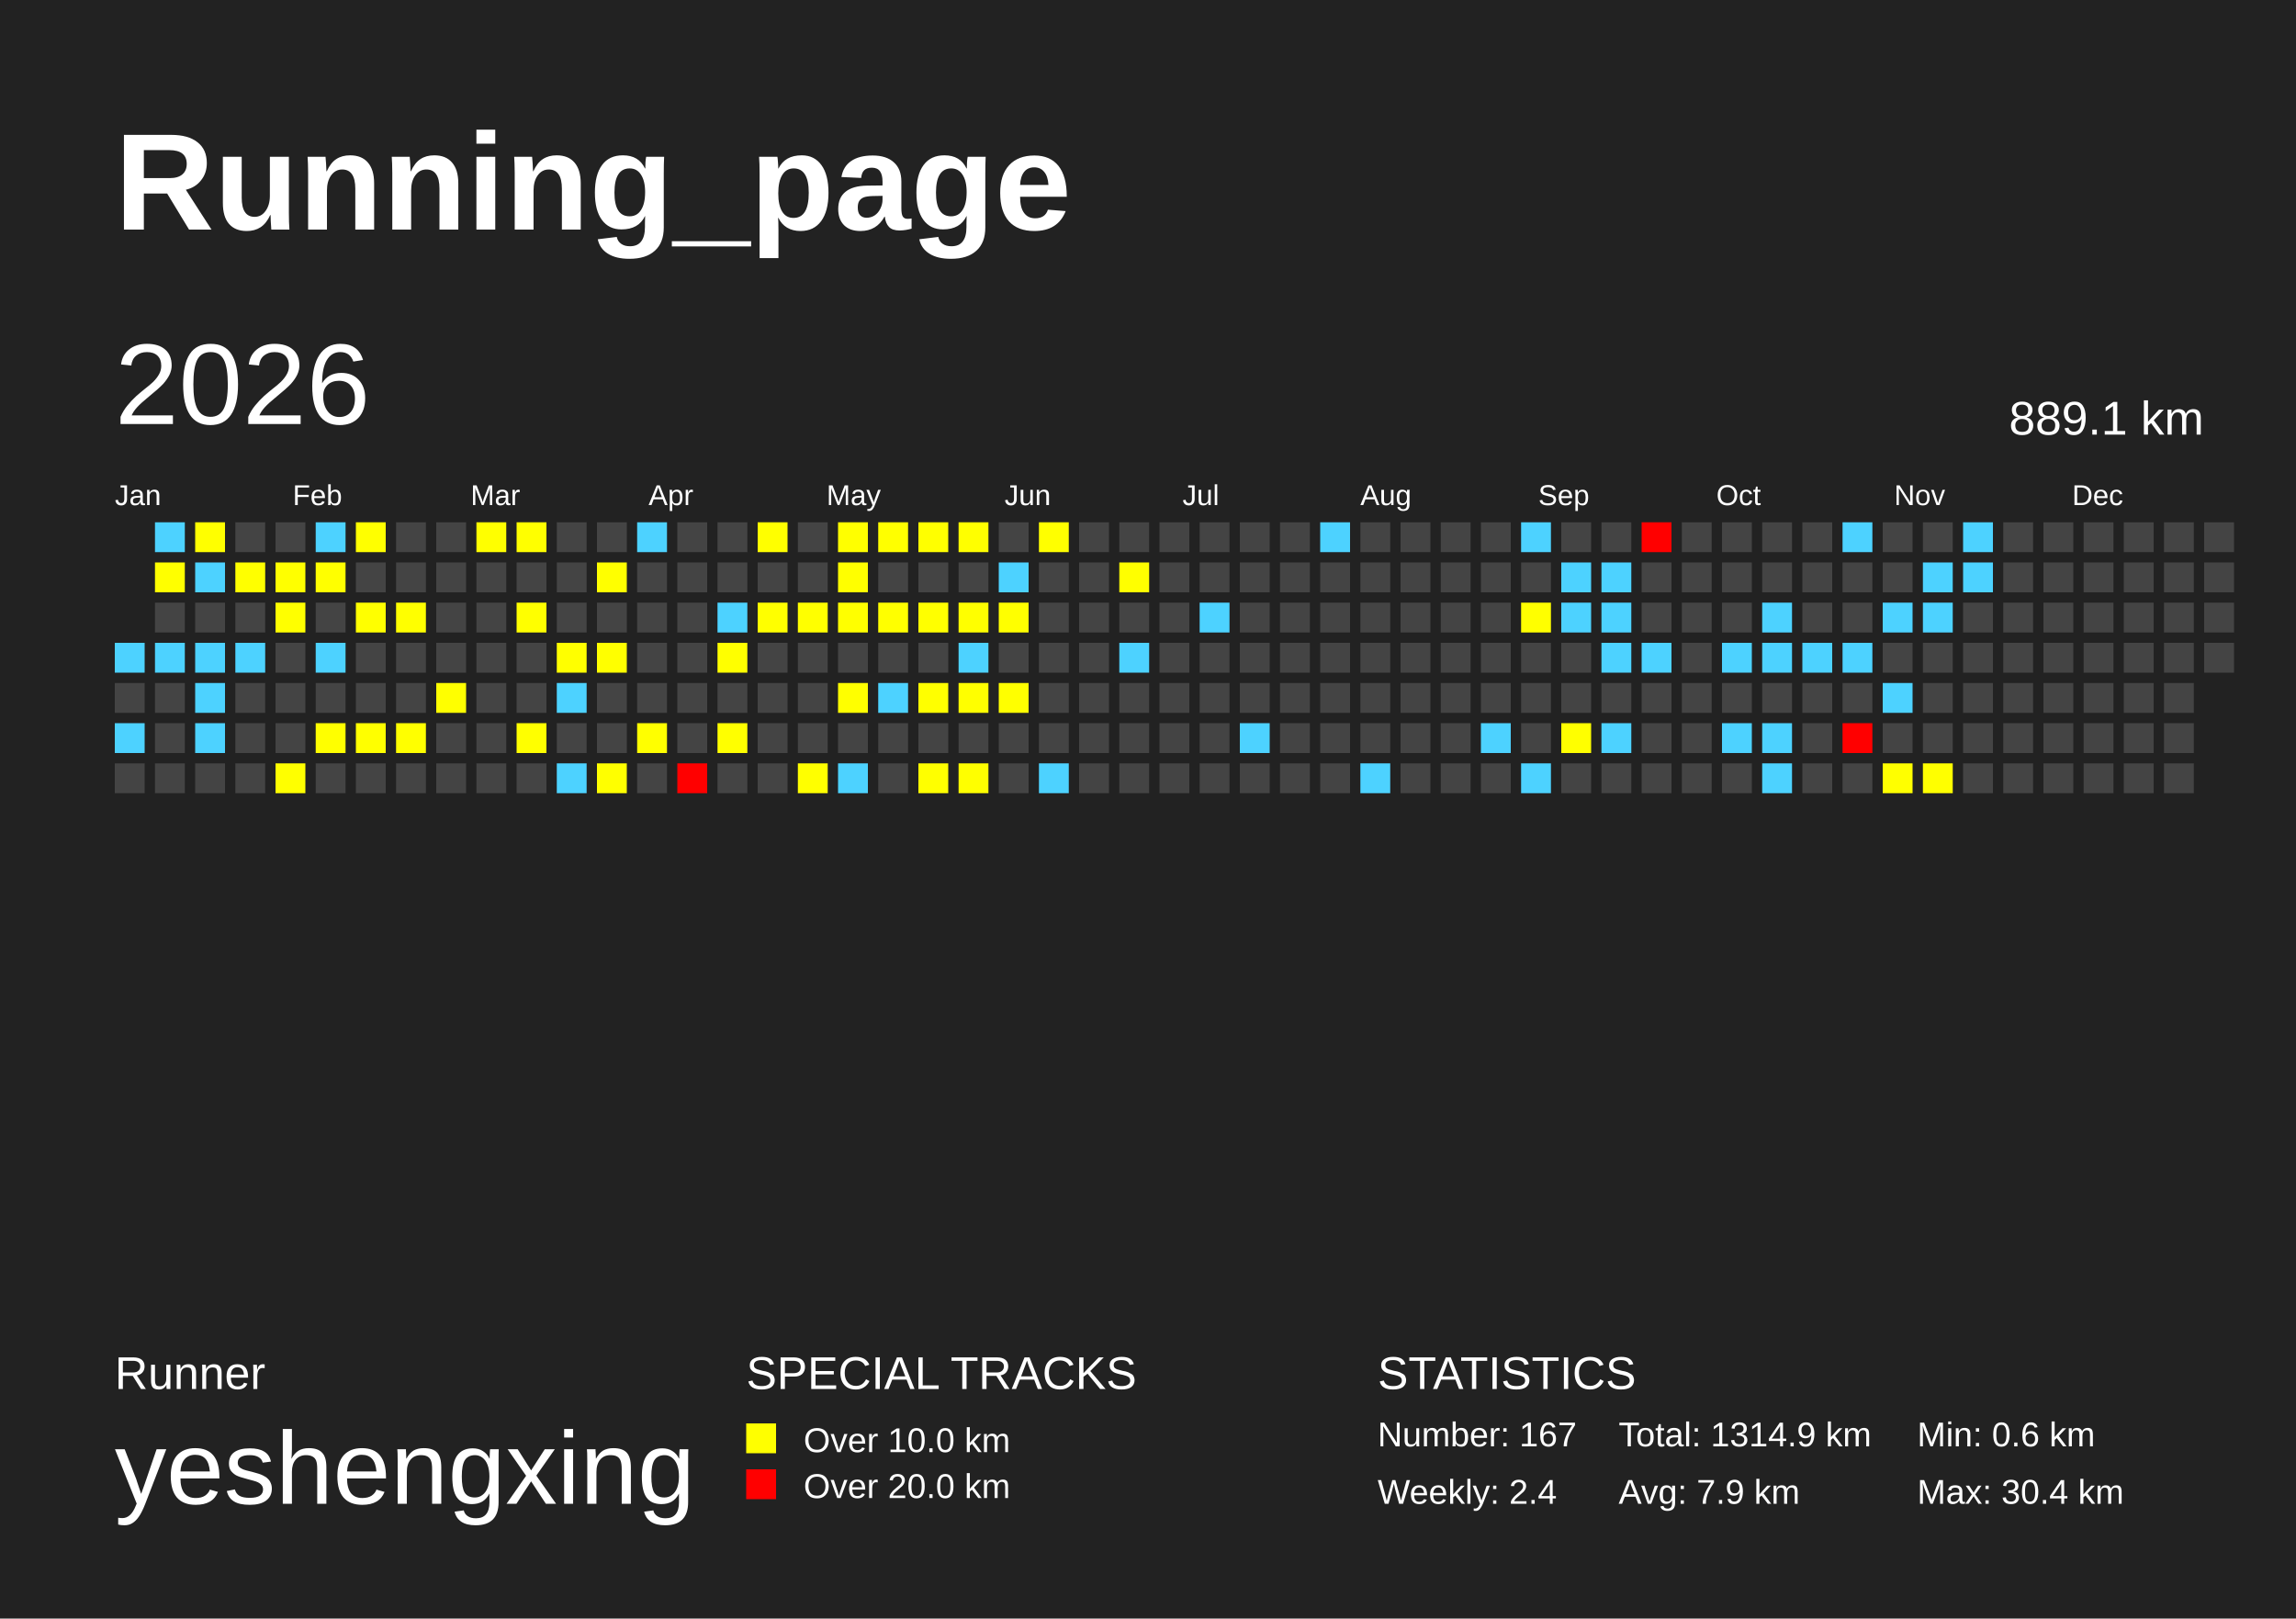
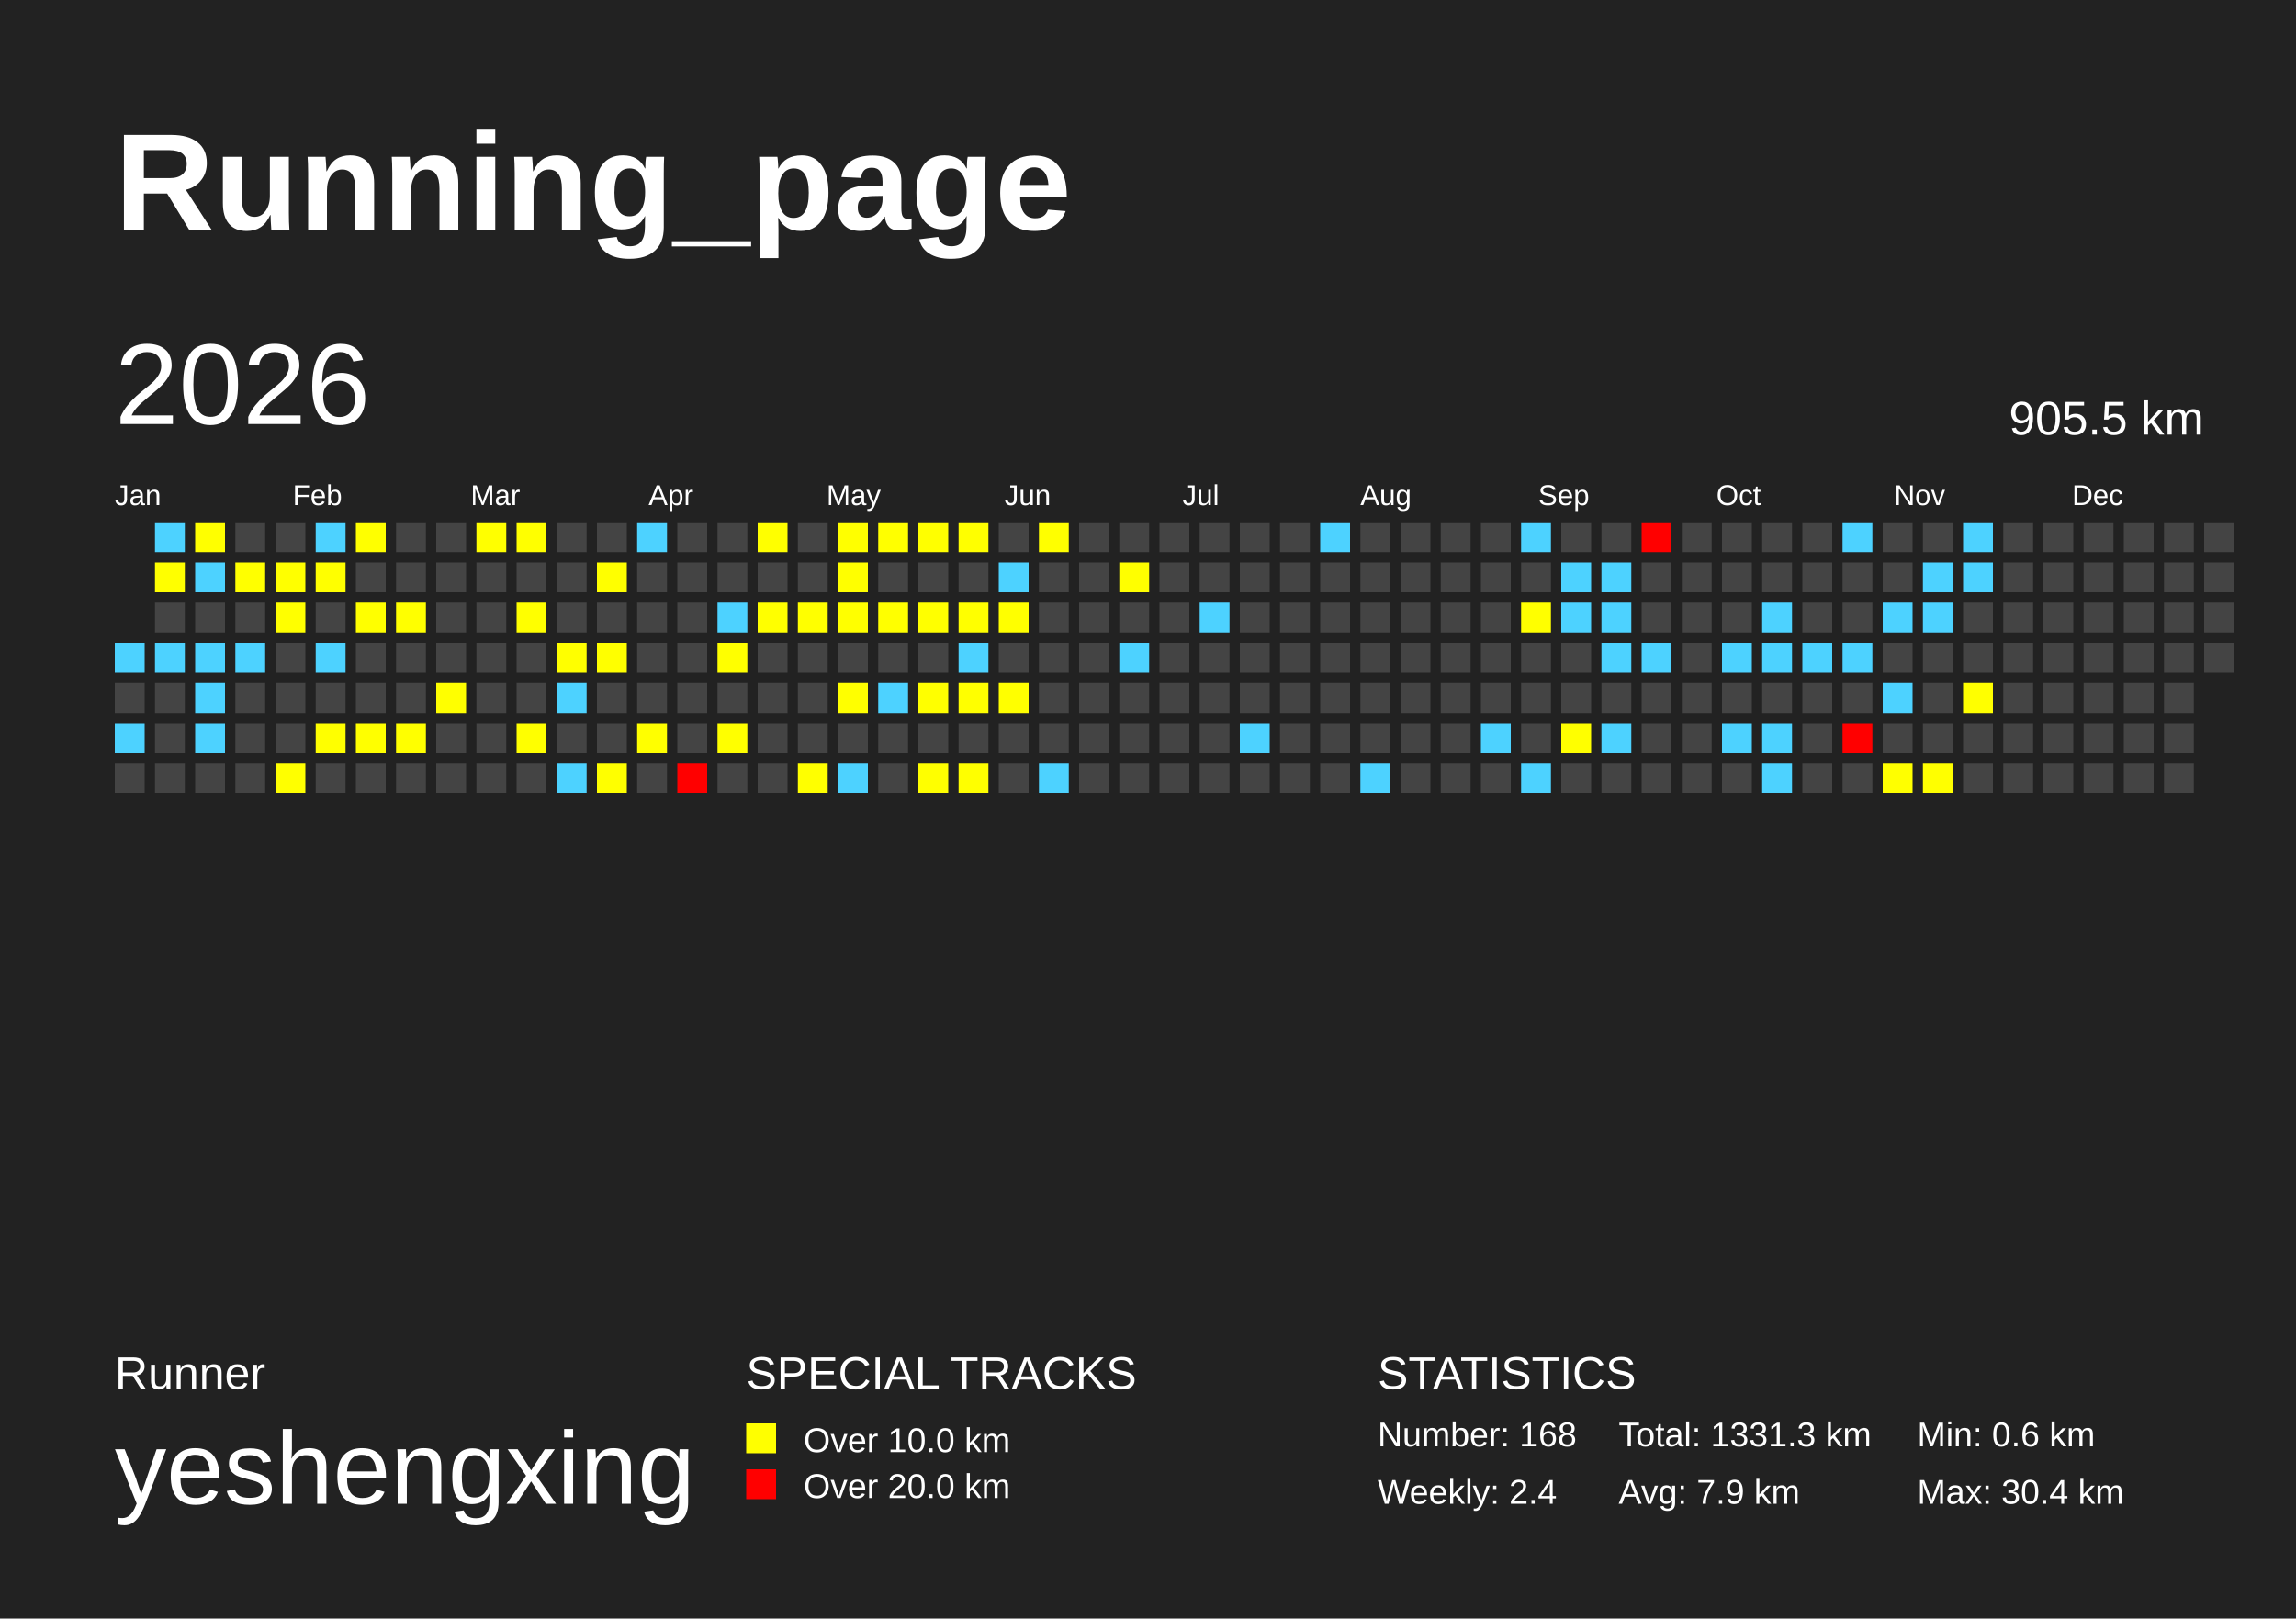
<svg xmlns="http://www.w3.org/2000/svg" baseProfile="full" height="141mm" version="1.1" viewBox="0,0,200,141" width="200mm">
  <defs />
  <rect fill="#222222" height="141" width="200" x="0" y="0" />
  <text fill="#FFFFFF" style="font-size:12px; font-family:Arial; font-weight:bold;" x="10" y="20">Running_page</text>
  <text fill="#FFFFFF" style="font-size:4px; font-family:Arial" x="10" y="121">Runner</text>
  <text fill="#FFFFFF" style="font-size:9px; font-family:Arial" x="10" y="131">yeshengxing</text>
  <text fill="#FFFFFF" style="font-size:4px; font-family:Arial" x="65" y="121">SPECIAL TRACKS</text>
  <rect fill="yellow" height="2.6" width="2.6" x="65" y="124" />
  <text fill="#FFFFFF" style="font-size:3px; font-family:Arial" x="70" y="126.5">Over 10.0 km</text>
  <rect fill="red" height="2.6" width="2.6" x="65" y="128" />
  <text fill="#FFFFFF" style="font-size:3px; font-family:Arial" x="70" y="130.5">Over 20.0 km</text>
  <text fill="#FFFFFF" style="font-size:4px; font-family:Arial" x="120" y="121">STATISTICS</text>
-   <text fill="#FFFFFF" style="font-size:3px; font-family:Arial" x="120" y="126">Number: 167</text>
+   <text fill="#FFFFFF" style="font-size:3px; font-family:Arial" x="120" y="126">Number: 168</text>
  <text fill="#FFFFFF" style="font-size:3px; font-family:Arial" x="120" y="131">Weekly: 2.4</text>
-   <text fill="#FFFFFF" style="font-size:3px; font-family:Arial" x="141" y="126">Total: 1314.9 km</text>
+   <text fill="#FFFFFF" style="font-size:3px; font-family:Arial" x="141" y="126">Total: 1331.3 km</text>
  <text fill="#FFFFFF" style="font-size:3px; font-family:Arial" x="141" y="131">Avg: 7.9 km</text>
  <text fill="#FFFFFF" style="font-size:3px; font-family:Arial" x="167" y="126">Min: 0.6 km</text>
  <text fill="#FFFFFF" style="font-size:3px; font-family:Arial" x="167" y="131">Max: 30.4 km</text>
  <text dominant-baseline="hanging" fill="#FFFFFF" style="font-size:10.0px; font-family:Arial;" x="10" y="30">2026</text>
-   <text dominant-baseline="hanging" fill="#FFFFFF" style="font-size:4.125px; font-family:Arial;" x="175" y="35">889.1 km</text>
+   <text dominant-baseline="hanging" fill="#FFFFFF" style="font-size:4.125px; font-family:Arial;" x="175" y="35">905.5 km</text>
  <text fill="#FFFFFF" style="font-size:2.5px; font-family:Arial" x="10.0" y="44">Jan</text>
  <text fill="#FFFFFF" style="font-size:2.5px; font-family:Arial" x="25.5" y="44">Feb</text>
  <text fill="#FFFFFF" style="font-size:2.5px; font-family:Arial" x="41.0" y="44">Mar</text>
  <text fill="#FFFFFF" style="font-size:2.5px; font-family:Arial" x="56.5" y="44">Apr</text>
  <text fill="#FFFFFF" style="font-size:2.5px; font-family:Arial" x="72.0" y="44">May</text>
  <text fill="#FFFFFF" style="font-size:2.5px; font-family:Arial" x="87.5" y="44">Jun</text>
  <text fill="#FFFFFF" style="font-size:2.5px; font-family:Arial" x="103.0" y="44">Jul</text>
  <text fill="#FFFFFF" style="font-size:2.5px; font-family:Arial" x="118.5" y="44">Aug</text>
  <text fill="#FFFFFF" style="font-size:2.5px; font-family:Arial" x="134.0" y="44">Sep</text>
  <text fill="#FFFFFF" style="font-size:2.5px; font-family:Arial" x="149.5" y="44">Oct</text>
  <text fill="#FFFFFF" style="font-size:2.5px; font-family:Arial" x="165.0" y="44">Nov</text>
  <text fill="#FFFFFF" style="font-size:2.5px; font-family:Arial" x="180.5" y="44">Dec</text>
  <rect fill="#4dd2ff" height="2.6" width="2.6" x="10.0" y="56.0" />
  <rect fill="#444444" height="2.6" width="2.6" x="10.0" y="59.5" />
  <rect fill="#4dd2ff" height="2.6" width="2.6" x="10.0" y="63.0" />
  <rect fill="#444444" height="2.6" width="2.6" x="10.0" y="66.5" />
  <rect fill="#4dd2ff" height="2.6" width="2.6" x="13.5" y="45.5" />
  <rect fill="yellow" height="2.6" width="2.6" x="13.5" y="49.0" />
  <rect fill="#444444" height="2.6" width="2.6" x="13.5" y="52.5" />
  <rect fill="#4dd2ff" height="2.6" width="2.6" x="13.5" y="56.0" />
  <rect fill="#444444" height="2.6" width="2.6" x="13.5" y="59.5" />
  <rect fill="#444444" height="2.6" width="2.6" x="13.5" y="63.0" />
  <rect fill="#444444" height="2.6" width="2.6" x="13.5" y="66.5" />
  <rect fill="yellow" height="2.6" width="2.6" x="17.0" y="45.5" />
  <rect fill="#4dd2ff" height="2.6" width="2.6" x="17.0" y="49.0" />
  <rect fill="#444444" height="2.6" width="2.6" x="17.0" y="52.5" />
  <rect fill="#4dd2ff" height="2.6" width="2.6" x="17.0" y="56.0" />
  <rect fill="#4dd2ff" height="2.6" width="2.6" x="17.0" y="59.5" />
  <rect fill="#4dd2ff" height="2.6" width="2.6" x="17.0" y="63.0" />
  <rect fill="#444444" height="2.6" width="2.6" x="17.0" y="66.5" />
  <rect fill="#444444" height="2.6" width="2.6" x="20.5" y="45.5" />
  <rect fill="yellow" height="2.6" width="2.6" x="20.5" y="49.0" />
  <rect fill="#444444" height="2.6" width="2.6" x="20.5" y="52.5" />
  <rect fill="#4dd2ff" height="2.6" width="2.6" x="20.5" y="56.0" />
  <rect fill="#444444" height="2.6" width="2.6" x="20.5" y="59.5" />
  <rect fill="#444444" height="2.6" width="2.6" x="20.5" y="63.0" />
  <rect fill="#444444" height="2.6" width="2.6" x="20.5" y="66.5" />
  <rect fill="#444444" height="2.6" width="2.6" x="24.0" y="45.5" />
  <rect fill="yellow" height="2.6" width="2.6" x="24.0" y="49.0" />
  <rect fill="yellow" height="2.6" width="2.6" x="24.0" y="52.5" />
  <rect fill="#444444" height="2.6" width="2.6" x="24.0" y="56.0" />
  <rect fill="#444444" height="2.6" width="2.6" x="24.0" y="59.5" />
  <rect fill="#444444" height="2.6" width="2.6" x="24.0" y="63.0" />
  <rect fill="yellow" height="2.6" width="2.6" x="24.0" y="66.5" />
  <rect fill="#4dd2ff" height="2.6" width="2.6" x="27.5" y="45.5" />
  <rect fill="yellow" height="2.6" width="2.6" x="27.5" y="49.0" />
  <rect fill="#444444" height="2.6" width="2.6" x="27.5" y="52.5" />
  <rect fill="#4dd2ff" height="2.6" width="2.6" x="27.5" y="56.0" />
  <rect fill="#444444" height="2.6" width="2.6" x="27.5" y="59.5" />
  <rect fill="yellow" height="2.6" width="2.6" x="27.5" y="63.0" />
  <rect fill="#444444" height="2.6" width="2.6" x="27.5" y="66.5" />
  <rect fill="yellow" height="2.6" width="2.6" x="31.0" y="45.5" />
  <rect fill="#444444" height="2.6" width="2.6" x="31.0" y="49.0" />
  <rect fill="yellow" height="2.6" width="2.6" x="31.0" y="52.5" />
  <rect fill="#444444" height="2.6" width="2.6" x="31.0" y="56.0" />
  <rect fill="#444444" height="2.6" width="2.6" x="31.0" y="59.5" />
  <rect fill="yellow" height="2.6" width="2.6" x="31.0" y="63.0" />
  <rect fill="#444444" height="2.6" width="2.6" x="31.0" y="66.5" />
  <rect fill="#444444" height="2.6" width="2.6" x="34.5" y="45.5" />
  <rect fill="#444444" height="2.6" width="2.6" x="34.5" y="49.0" />
  <rect fill="yellow" height="2.6" width="2.6" x="34.5" y="52.5" />
  <rect fill="#444444" height="2.6" width="2.6" x="34.5" y="56.0" />
  <rect fill="#444444" height="2.6" width="2.6" x="34.5" y="59.5" />
  <rect fill="yellow" height="2.6" width="2.6" x="34.5" y="63.0" />
  <rect fill="#444444" height="2.6" width="2.6" x="34.5" y="66.5" />
  <rect fill="#444444" height="2.6" width="2.6" x="38.0" y="45.5" />
  <rect fill="#444444" height="2.6" width="2.6" x="38.0" y="49.0" />
  <rect fill="#444444" height="2.6" width="2.6" x="38.0" y="52.5" />
  <rect fill="#444444" height="2.6" width="2.6" x="38.0" y="56.0" />
  <rect fill="yellow" height="2.6" width="2.6" x="38.0" y="59.5" />
  <rect fill="#444444" height="2.6" width="2.6" x="38.0" y="63.0" />
  <rect fill="#444444" height="2.6" width="2.6" x="38.0" y="66.5" />
  <rect fill="yellow" height="2.6" width="2.6" x="41.5" y="45.5" />
  <rect fill="#444444" height="2.6" width="2.6" x="41.5" y="49.0" />
  <rect fill="#444444" height="2.6" width="2.6" x="41.5" y="52.5" />
  <rect fill="#444444" height="2.6" width="2.6" x="41.5" y="56.0" />
  <rect fill="#444444" height="2.6" width="2.6" x="41.5" y="59.5" />
  <rect fill="#444444" height="2.6" width="2.6" x="41.5" y="63.0" />
  <rect fill="#444444" height="2.6" width="2.6" x="41.5" y="66.5" />
  <rect fill="yellow" height="2.6" width="2.6" x="45.0" y="45.5" />
  <rect fill="#444444" height="2.6" width="2.6" x="45.0" y="49.0" />
  <rect fill="yellow" height="2.6" width="2.6" x="45.0" y="52.5" />
  <rect fill="#444444" height="2.6" width="2.6" x="45.0" y="56.0" />
  <rect fill="#444444" height="2.6" width="2.6" x="45.0" y="59.5" />
  <rect fill="yellow" height="2.6" width="2.6" x="45.0" y="63.0" />
  <rect fill="#444444" height="2.6" width="2.6" x="45.0" y="66.5" />
  <rect fill="#444444" height="2.6" width="2.6" x="48.5" y="45.5" />
  <rect fill="#444444" height="2.6" width="2.6" x="48.5" y="49.0" />
  <rect fill="#444444" height="2.6" width="2.6" x="48.5" y="52.5" />
  <rect fill="yellow" height="2.6" width="2.6" x="48.5" y="56.0" />
  <rect fill="#4dd2ff" height="2.6" width="2.6" x="48.5" y="59.5" />
  <rect fill="#444444" height="2.6" width="2.6" x="48.5" y="63.0" />
  <rect fill="#4dd2ff" height="2.6" width="2.6" x="48.5" y="66.5" />
  <rect fill="#444444" height="2.6" width="2.6" x="52.0" y="45.5" />
  <rect fill="yellow" height="2.6" width="2.6" x="52.0" y="49.0" />
  <rect fill="#444444" height="2.6" width="2.6" x="52.0" y="52.5" />
  <rect fill="yellow" height="2.6" width="2.6" x="52.0" y="56.0" />
  <rect fill="#444444" height="2.6" width="2.6" x="52.0" y="59.5" />
  <rect fill="#444444" height="2.6" width="2.6" x="52.0" y="63.0" />
  <rect fill="yellow" height="2.6" width="2.6" x="52.0" y="66.5" />
  <rect fill="#4dd2ff" height="2.6" width="2.6" x="55.5" y="45.5" />
  <rect fill="#444444" height="2.6" width="2.6" x="55.5" y="49.0" />
  <rect fill="#444444" height="2.6" width="2.6" x="55.5" y="52.5" />
  <rect fill="#444444" height="2.6" width="2.6" x="55.5" y="56.0" />
  <rect fill="#444444" height="2.6" width="2.6" x="55.5" y="59.5" />
  <rect fill="yellow" height="2.6" width="2.6" x="55.5" y="63.0" />
  <rect fill="#444444" height="2.6" width="2.6" x="55.5" y="66.5" />
  <rect fill="#444444" height="2.6" width="2.6" x="59.0" y="45.5" />
  <rect fill="#444444" height="2.6" width="2.6" x="59.0" y="49.0" />
  <rect fill="#444444" height="2.6" width="2.6" x="59.0" y="52.5" />
  <rect fill="#444444" height="2.6" width="2.6" x="59.0" y="56.0" />
  <rect fill="#444444" height="2.6" width="2.6" x="59.0" y="59.5" />
  <rect fill="#444444" height="2.6" width="2.6" x="59.0" y="63.0" />
  <rect fill="red" height="2.6" width="2.6" x="59.0" y="66.5" />
  <rect fill="#444444" height="2.6" width="2.6" x="62.5" y="45.5" />
  <rect fill="#444444" height="2.6" width="2.6" x="62.5" y="49.0" />
  <rect fill="#4dd2ff" height="2.6" width="2.6" x="62.5" y="52.5" />
  <rect fill="yellow" height="2.6" width="2.6" x="62.5" y="56.0" />
  <rect fill="#444444" height="2.6" width="2.6" x="62.5" y="59.5" />
  <rect fill="yellow" height="2.6" width="2.6" x="62.5" y="63.0" />
  <rect fill="#444444" height="2.6" width="2.6" x="62.5" y="66.5" />
  <rect fill="yellow" height="2.6" width="2.6" x="66.0" y="45.5" />
  <rect fill="#444444" height="2.6" width="2.6" x="66.0" y="49.0" />
  <rect fill="yellow" height="2.6" width="2.6" x="66.0" y="52.5" />
  <rect fill="#444444" height="2.6" width="2.6" x="66.0" y="56.0" />
  <rect fill="#444444" height="2.6" width="2.6" x="66.0" y="59.5" />
  <rect fill="#444444" height="2.6" width="2.6" x="66.0" y="63.0" />
  <rect fill="#444444" height="2.6" width="2.6" x="66.0" y="66.5" />
  <rect fill="#444444" height="2.6" width="2.6" x="69.5" y="45.5" />
  <rect fill="#444444" height="2.6" width="2.6" x="69.5" y="49.0" />
  <rect fill="yellow" height="2.6" width="2.6" x="69.5" y="52.5" />
  <rect fill="#444444" height="2.6" width="2.6" x="69.5" y="56.0" />
  <rect fill="#444444" height="2.6" width="2.6" x="69.5" y="59.5" />
  <rect fill="#444444" height="2.6" width="2.6" x="69.5" y="63.0" />
  <rect fill="yellow" height="2.6" width="2.6" x="69.5" y="66.5" />
  <rect fill="yellow" height="2.6" width="2.6" x="73.0" y="45.5" />
  <rect fill="yellow" height="2.6" width="2.6" x="73.0" y="49.0" />
  <rect fill="yellow" height="2.6" width="2.6" x="73.0" y="52.5" />
  <rect fill="#444444" height="2.6" width="2.6" x="73.0" y="56.0" />
  <rect fill="yellow" height="2.6" width="2.6" x="73.0" y="59.5" />
  <rect fill="#444444" height="2.6" width="2.6" x="73.0" y="63.0" />
  <rect fill="#4dd2ff" height="2.6" width="2.6" x="73.0" y="66.5" />
  <rect fill="yellow" height="2.6" width="2.6" x="76.5" y="45.5" />
  <rect fill="#444444" height="2.6" width="2.6" x="76.5" y="49.0" />
  <rect fill="yellow" height="2.6" width="2.6" x="76.5" y="52.5" />
  <rect fill="#444444" height="2.6" width="2.6" x="76.5" y="56.0" />
  <rect fill="#4dd2ff" height="2.6" width="2.6" x="76.5" y="59.5" />
  <rect fill="#444444" height="2.6" width="2.6" x="76.5" y="63.0" />
  <rect fill="#444444" height="2.6" width="2.6" x="76.5" y="66.5" />
  <rect fill="yellow" height="2.6" width="2.6" x="80.0" y="45.5" />
  <rect fill="#444444" height="2.6" width="2.6" x="80.0" y="49.0" />
  <rect fill="yellow" height="2.6" width="2.6" x="80.0" y="52.5" />
  <rect fill="#444444" height="2.6" width="2.6" x="80.0" y="56.0" />
  <rect fill="yellow" height="2.6" width="2.6" x="80.0" y="59.5" />
  <rect fill="#444444" height="2.6" width="2.6" x="80.0" y="63.0" />
  <rect fill="yellow" height="2.6" width="2.6" x="80.0" y="66.5" />
  <rect fill="yellow" height="2.6" width="2.6" x="83.5" y="45.5" />
  <rect fill="#444444" height="2.6" width="2.6" x="83.5" y="49.0" />
  <rect fill="yellow" height="2.6" width="2.6" x="83.5" y="52.5" />
  <rect fill="#4dd2ff" height="2.6" width="2.6" x="83.5" y="56.0" />
  <rect fill="yellow" height="2.6" width="2.6" x="83.5" y="59.5" />
  <rect fill="#444444" height="2.6" width="2.6" x="83.5" y="63.0" />
  <rect fill="yellow" height="2.6" width="2.6" x="83.5" y="66.5" />
  <rect fill="#444444" height="2.6" width="2.6" x="87.0" y="45.5" />
  <rect fill="#4dd2ff" height="2.6" width="2.6" x="87.0" y="49.0" />
  <rect fill="yellow" height="2.6" width="2.6" x="87.0" y="52.5" />
  <rect fill="#444444" height="2.6" width="2.6" x="87.0" y="56.0" />
  <rect fill="yellow" height="2.6" width="2.6" x="87.0" y="59.5" />
  <rect fill="#444444" height="2.6" width="2.6" x="87.0" y="63.0" />
  <rect fill="#444444" height="2.6" width="2.6" x="87.0" y="66.5" />
  <rect fill="yellow" height="2.6" width="2.6" x="90.5" y="45.5" />
  <rect fill="#444444" height="2.6" width="2.6" x="90.5" y="49.0" />
  <rect fill="#444444" height="2.6" width="2.6" x="90.5" y="52.5" />
  <rect fill="#444444" height="2.6" width="2.6" x="90.5" y="56.0" />
  <rect fill="#444444" height="2.6" width="2.6" x="90.5" y="59.5" />
  <rect fill="#444444" height="2.6" width="2.6" x="90.5" y="63.0" />
  <rect fill="#4dd2ff" height="2.6" width="2.6" x="90.5" y="66.5" />
  <rect fill="#444444" height="2.6" width="2.6" x="94.0" y="45.5" />
  <rect fill="#444444" height="2.6" width="2.6" x="94.0" y="49.0" />
  <rect fill="#444444" height="2.6" width="2.6" x="94.0" y="52.5" />
  <rect fill="#444444" height="2.6" width="2.6" x="94.0" y="56.0" />
  <rect fill="#444444" height="2.6" width="2.6" x="94.0" y="59.5" />
  <rect fill="#444444" height="2.6" width="2.6" x="94.0" y="63.0" />
  <rect fill="#444444" height="2.6" width="2.6" x="94.0" y="66.5" />
  <rect fill="#444444" height="2.6" width="2.6" x="97.5" y="45.5" />
  <rect fill="yellow" height="2.6" width="2.6" x="97.5" y="49.0" />
  <rect fill="#444444" height="2.6" width="2.6" x="97.5" y="52.5" />
  <rect fill="#4dd2ff" height="2.6" width="2.6" x="97.5" y="56.0" />
  <rect fill="#444444" height="2.6" width="2.6" x="97.5" y="59.5" />
  <rect fill="#444444" height="2.6" width="2.6" x="97.5" y="63.0" />
  <rect fill="#444444" height="2.6" width="2.6" x="97.5" y="66.5" />
  <rect fill="#444444" height="2.6" width="2.6" x="101.0" y="45.5" />
  <rect fill="#444444" height="2.6" width="2.6" x="101.0" y="49.0" />
  <rect fill="#444444" height="2.6" width="2.6" x="101.0" y="52.5" />
  <rect fill="#444444" height="2.6" width="2.6" x="101.0" y="56.0" />
  <rect fill="#444444" height="2.6" width="2.6" x="101.0" y="59.5" />
  <rect fill="#444444" height="2.6" width="2.6" x="101.0" y="63.0" />
  <rect fill="#444444" height="2.6" width="2.6" x="101.0" y="66.5" />
  <rect fill="#444444" height="2.6" width="2.6" x="104.5" y="45.5" />
  <rect fill="#444444" height="2.6" width="2.6" x="104.5" y="49.0" />
  <rect fill="#4dd2ff" height="2.6" width="2.6" x="104.5" y="52.5" />
  <rect fill="#444444" height="2.6" width="2.6" x="104.5" y="56.0" />
  <rect fill="#444444" height="2.6" width="2.6" x="104.5" y="59.5" />
  <rect fill="#444444" height="2.6" width="2.6" x="104.5" y="63.0" />
  <rect fill="#444444" height="2.6" width="2.6" x="104.5" y="66.5" />
  <rect fill="#444444" height="2.6" width="2.6" x="108.0" y="45.5" />
  <rect fill="#444444" height="2.6" width="2.6" x="108.0" y="49.0" />
  <rect fill="#444444" height="2.6" width="2.6" x="108.0" y="52.5" />
  <rect fill="#444444" height="2.6" width="2.6" x="108.0" y="56.0" />
  <rect fill="#444444" height="2.6" width="2.6" x="108.0" y="59.5" />
  <rect fill="#4dd2ff" height="2.6" width="2.6" x="108.0" y="63.0" />
  <rect fill="#444444" height="2.6" width="2.6" x="108.0" y="66.5" />
  <rect fill="#444444" height="2.6" width="2.6" x="111.5" y="45.5" />
  <rect fill="#444444" height="2.6" width="2.6" x="111.5" y="49.0" />
  <rect fill="#444444" height="2.6" width="2.6" x="111.5" y="52.5" />
  <rect fill="#444444" height="2.6" width="2.6" x="111.5" y="56.0" />
  <rect fill="#444444" height="2.6" width="2.6" x="111.5" y="59.5" />
  <rect fill="#444444" height="2.6" width="2.6" x="111.5" y="63.0" />
  <rect fill="#444444" height="2.6" width="2.6" x="111.5" y="66.5" />
  <rect fill="#4dd2ff" height="2.6" width="2.6" x="115.0" y="45.5" />
  <rect fill="#444444" height="2.6" width="2.6" x="115.0" y="49.0" />
  <rect fill="#444444" height="2.6" width="2.6" x="115.0" y="52.5" />
  <rect fill="#444444" height="2.6" width="2.6" x="115.0" y="56.0" />
  <rect fill="#444444" height="2.6" width="2.6" x="115.0" y="59.5" />
  <rect fill="#444444" height="2.6" width="2.6" x="115.0" y="63.0" />
  <rect fill="#444444" height="2.6" width="2.6" x="115.0" y="66.5" />
  <rect fill="#444444" height="2.6" width="2.6" x="118.5" y="45.5" />
  <rect fill="#444444" height="2.6" width="2.6" x="118.5" y="49.0" />
  <rect fill="#444444" height="2.6" width="2.6" x="118.5" y="52.5" />
  <rect fill="#444444" height="2.6" width="2.6" x="118.5" y="56.0" />
  <rect fill="#444444" height="2.6" width="2.6" x="118.5" y="59.5" />
  <rect fill="#444444" height="2.6" width="2.6" x="118.5" y="63.0" />
  <rect fill="#4dd2ff" height="2.6" width="2.6" x="118.5" y="66.5" />
  <rect fill="#444444" height="2.6" width="2.6" x="122.0" y="45.5" />
  <rect fill="#444444" height="2.6" width="2.6" x="122.0" y="49.0" />
  <rect fill="#444444" height="2.6" width="2.6" x="122.0" y="52.5" />
  <rect fill="#444444" height="2.6" width="2.6" x="122.0" y="56.0" />
  <rect fill="#444444" height="2.6" width="2.6" x="122.0" y="59.5" />
  <rect fill="#444444" height="2.6" width="2.6" x="122.0" y="63.0" />
  <rect fill="#444444" height="2.6" width="2.6" x="122.0" y="66.5" />
  <rect fill="#444444" height="2.6" width="2.6" x="125.5" y="45.5" />
  <rect fill="#444444" height="2.6" width="2.6" x="125.5" y="49.0" />
  <rect fill="#444444" height="2.6" width="2.6" x="125.5" y="52.5" />
  <rect fill="#444444" height="2.6" width="2.6" x="125.5" y="56.0" />
  <rect fill="#444444" height="2.6" width="2.6" x="125.5" y="59.5" />
  <rect fill="#444444" height="2.6" width="2.6" x="125.5" y="63.0" />
  <rect fill="#444444" height="2.6" width="2.6" x="125.5" y="66.5" />
  <rect fill="#444444" height="2.6" width="2.6" x="129.0" y="45.5" />
  <rect fill="#444444" height="2.6" width="2.6" x="129.0" y="49.0" />
  <rect fill="#444444" height="2.6" width="2.6" x="129.0" y="52.5" />
  <rect fill="#444444" height="2.6" width="2.6" x="129.0" y="56.0" />
  <rect fill="#444444" height="2.6" width="2.6" x="129.0" y="59.5" />
  <rect fill="#4dd2ff" height="2.6" width="2.6" x="129.0" y="63.0" />
  <rect fill="#444444" height="2.6" width="2.6" x="129.0" y="66.5" />
  <rect fill="#4dd2ff" height="2.6" width="2.6" x="132.5" y="45.5" />
  <rect fill="#444444" height="2.6" width="2.6" x="132.5" y="49.0" />
  <rect fill="yellow" height="2.6" width="2.6" x="132.5" y="52.5" />
  <rect fill="#444444" height="2.6" width="2.6" x="132.5" y="56.0" />
  <rect fill="#444444" height="2.6" width="2.6" x="132.5" y="59.5" />
  <rect fill="#444444" height="2.6" width="2.6" x="132.5" y="63.0" />
  <rect fill="#4dd2ff" height="2.6" width="2.6" x="132.5" y="66.5" />
  <rect fill="#444444" height="2.6" width="2.6" x="136.0" y="45.5" />
  <rect fill="#4dd2ff" height="2.6" width="2.6" x="136.0" y="49.0" />
  <rect fill="#4dd2ff" height="2.6" width="2.6" x="136.0" y="52.5" />
  <rect fill="#444444" height="2.6" width="2.6" x="136.0" y="56.0" />
  <rect fill="#444444" height="2.6" width="2.6" x="136.0" y="59.5" />
  <rect fill="yellow" height="2.6" width="2.6" x="136.0" y="63.0" />
  <rect fill="#444444" height="2.6" width="2.6" x="136.0" y="66.5" />
  <rect fill="#444444" height="2.6" width="2.6" x="139.5" y="45.5" />
  <rect fill="#4dd2ff" height="2.6" width="2.6" x="139.5" y="49.0" />
  <rect fill="#4dd2ff" height="2.6" width="2.6" x="139.5" y="52.5" />
  <rect fill="#4dd2ff" height="2.6" width="2.6" x="139.5" y="56.0" />
  <rect fill="#444444" height="2.6" width="2.6" x="139.5" y="59.5" />
  <rect fill="#4dd2ff" height="2.6" width="2.6" x="139.5" y="63.0" />
  <rect fill="#444444" height="2.6" width="2.6" x="139.5" y="66.5" />
  <rect fill="red" height="2.6" width="2.6" x="143.0" y="45.5" />
  <rect fill="#444444" height="2.6" width="2.6" x="143.0" y="49.0" />
  <rect fill="#444444" height="2.6" width="2.6" x="143.0" y="52.5" />
  <rect fill="#4dd2ff" height="2.6" width="2.6" x="143.0" y="56.0" />
  <rect fill="#444444" height="2.6" width="2.6" x="143.0" y="59.5" />
  <rect fill="#444444" height="2.6" width="2.6" x="143.0" y="63.0" />
  <rect fill="#444444" height="2.6" width="2.6" x="143.0" y="66.5" />
  <rect fill="#444444" height="2.6" width="2.6" x="146.5" y="45.5" />
  <rect fill="#444444" height="2.6" width="2.6" x="146.5" y="49.0" />
  <rect fill="#444444" height="2.6" width="2.6" x="146.5" y="52.5" />
  <rect fill="#444444" height="2.6" width="2.6" x="146.5" y="56.0" />
  <rect fill="#444444" height="2.6" width="2.6" x="146.5" y="59.5" />
  <rect fill="#444444" height="2.6" width="2.6" x="146.5" y="63.0" />
  <rect fill="#444444" height="2.6" width="2.6" x="146.5" y="66.5" />
  <rect fill="#444444" height="2.6" width="2.6" x="150.0" y="45.5" />
  <rect fill="#444444" height="2.6" width="2.6" x="150.0" y="49.0" />
  <rect fill="#444444" height="2.6" width="2.6" x="150.0" y="52.5" />
  <rect fill="#4dd2ff" height="2.6" width="2.6" x="150.0" y="56.0" />
  <rect fill="#444444" height="2.6" width="2.6" x="150.0" y="59.5" />
  <rect fill="#4dd2ff" height="2.6" width="2.6" x="150.0" y="63.0" />
  <rect fill="#444444" height="2.6" width="2.6" x="150.0" y="66.5" />
  <rect fill="#444444" height="2.6" width="2.6" x="153.5" y="45.5" />
  <rect fill="#444444" height="2.6" width="2.6" x="153.5" y="49.0" />
  <rect fill="#4dd2ff" height="2.6" width="2.6" x="153.5" y="52.5" />
  <rect fill="#4dd2ff" height="2.6" width="2.6" x="153.5" y="56.0" />
  <rect fill="#444444" height="2.6" width="2.6" x="153.5" y="59.5" />
  <rect fill="#4dd2ff" height="2.6" width="2.6" x="153.5" y="63.0" />
  <rect fill="#4dd2ff" height="2.6" width="2.6" x="153.5" y="66.5" />
  <rect fill="#444444" height="2.6" width="2.6" x="157.0" y="45.5" />
  <rect fill="#444444" height="2.6" width="2.6" x="157.0" y="49.0" />
  <rect fill="#444444" height="2.6" width="2.6" x="157.0" y="52.5" />
  <rect fill="#4dd2ff" height="2.6" width="2.6" x="157.0" y="56.0" />
  <rect fill="#444444" height="2.6" width="2.6" x="157.0" y="59.5" />
  <rect fill="#444444" height="2.6" width="2.6" x="157.0" y="63.0" />
  <rect fill="#444444" height="2.6" width="2.6" x="157.0" y="66.5" />
  <rect fill="#4dd2ff" height="2.6" width="2.6" x="160.5" y="45.5" />
  <rect fill="#444444" height="2.6" width="2.6" x="160.5" y="49.0" />
  <rect fill="#444444" height="2.6" width="2.6" x="160.5" y="52.5" />
  <rect fill="#4dd2ff" height="2.6" width="2.6" x="160.5" y="56.0" />
  <rect fill="#444444" height="2.6" width="2.6" x="160.5" y="59.5" />
  <rect fill="red" height="2.6" width="2.6" x="160.5" y="63.0" />
  <rect fill="#444444" height="2.6" width="2.6" x="160.5" y="66.5" />
  <rect fill="#444444" height="2.6" width="2.6" x="164.0" y="45.5" />
  <rect fill="#444444" height="2.6" width="2.6" x="164.0" y="49.0" />
  <rect fill="#4dd2ff" height="2.6" width="2.6" x="164.0" y="52.5" />
  <rect fill="#444444" height="2.6" width="2.6" x="164.0" y="56.0" />
  <rect fill="#4dd2ff" height="2.6" width="2.6" x="164.0" y="59.5" />
  <rect fill="#444444" height="2.6" width="2.6" x="164.0" y="63.0" />
  <rect fill="yellow" height="2.6" width="2.6" x="164.0" y="66.5" />
  <rect fill="#444444" height="2.6" width="2.6" x="167.5" y="45.5" />
  <rect fill="#4dd2ff" height="2.6" width="2.6" x="167.5" y="49.0" />
  <rect fill="#4dd2ff" height="2.6" width="2.6" x="167.5" y="52.5" />
  <rect fill="#444444" height="2.6" width="2.6" x="167.5" y="56.0" />
  <rect fill="#444444" height="2.6" width="2.6" x="167.5" y="59.5" />
  <rect fill="#444444" height="2.6" width="2.6" x="167.5" y="63.0" />
  <rect fill="yellow" height="2.6" width="2.6" x="167.5" y="66.5" />
  <rect fill="#4dd2ff" height="2.6" width="2.6" x="171.0" y="45.5" />
  <rect fill="#4dd2ff" height="2.6" width="2.6" x="171.0" y="49.0" />
  <rect fill="#444444" height="2.6" width="2.6" x="171.0" y="52.5" />
  <rect fill="#444444" height="2.6" width="2.6" x="171.0" y="56.0" />
-   <rect fill="#444444" height="2.6" width="2.6" x="171.0" y="59.5" />
+   <rect fill="yellow" height="2.6" width="2.6" x="171.0" y="59.5" />
  <rect fill="#444444" height="2.6" width="2.6" x="171.0" y="63.0" />
  <rect fill="#444444" height="2.6" width="2.6" x="171.0" y="66.5" />
  <rect fill="#444444" height="2.6" width="2.6" x="174.5" y="45.5" />
  <rect fill="#444444" height="2.6" width="2.6" x="174.5" y="49.0" />
  <rect fill="#444444" height="2.6" width="2.6" x="174.5" y="52.5" />
  <rect fill="#444444" height="2.6" width="2.6" x="174.5" y="56.0" />
  <rect fill="#444444" height="2.6" width="2.6" x="174.5" y="59.5" />
  <rect fill="#444444" height="2.6" width="2.6" x="174.5" y="63.0" />
  <rect fill="#444444" height="2.6" width="2.6" x="174.5" y="66.5" />
  <rect fill="#444444" height="2.6" width="2.6" x="178.0" y="45.5" />
  <rect fill="#444444" height="2.6" width="2.6" x="178.0" y="49.0" />
  <rect fill="#444444" height="2.6" width="2.6" x="178.0" y="52.5" />
  <rect fill="#444444" height="2.6" width="2.6" x="178.0" y="56.0" />
  <rect fill="#444444" height="2.6" width="2.6" x="178.0" y="59.5" />
  <rect fill="#444444" height="2.6" width="2.6" x="178.0" y="63.0" />
  <rect fill="#444444" height="2.6" width="2.6" x="178.0" y="66.5" />
  <rect fill="#444444" height="2.6" width="2.6" x="181.5" y="45.5" />
  <rect fill="#444444" height="2.6" width="2.6" x="181.5" y="49.0" />
  <rect fill="#444444" height="2.6" width="2.6" x="181.5" y="52.5" />
  <rect fill="#444444" height="2.6" width="2.6" x="181.5" y="56.0" />
  <rect fill="#444444" height="2.6" width="2.6" x="181.5" y="59.5" />
  <rect fill="#444444" height="2.6" width="2.6" x="181.5" y="63.0" />
  <rect fill="#444444" height="2.6" width="2.6" x="181.5" y="66.5" />
  <rect fill="#444444" height="2.6" width="2.6" x="185.0" y="45.5" />
  <rect fill="#444444" height="2.6" width="2.6" x="185.0" y="49.0" />
  <rect fill="#444444" height="2.6" width="2.6" x="185.0" y="52.5" />
  <rect fill="#444444" height="2.6" width="2.6" x="185.0" y="56.0" />
  <rect fill="#444444" height="2.6" width="2.6" x="185.0" y="59.5" />
  <rect fill="#444444" height="2.6" width="2.6" x="185.0" y="63.0" />
  <rect fill="#444444" height="2.6" width="2.6" x="185.0" y="66.5" />
  <rect fill="#444444" height="2.6" width="2.6" x="188.5" y="45.5" />
  <rect fill="#444444" height="2.6" width="2.6" x="188.5" y="49.0" />
  <rect fill="#444444" height="2.6" width="2.6" x="188.5" y="52.5" />
  <rect fill="#444444" height="2.6" width="2.6" x="188.5" y="56.0" />
  <rect fill="#444444" height="2.6" width="2.6" x="188.5" y="59.5" />
  <rect fill="#444444" height="2.6" width="2.6" x="188.5" y="63.0" />
  <rect fill="#444444" height="2.6" width="2.6" x="188.5" y="66.5" />
  <rect fill="#444444" height="2.6" width="2.6" x="192.0" y="45.5" />
  <rect fill="#444444" height="2.6" width="2.6" x="192.0" y="49.0" />
  <rect fill="#444444" height="2.6" width="2.6" x="192.0" y="52.5" />
  <rect fill="#444444" height="2.6" width="2.6" x="192.0" y="56.0" />
</svg>
